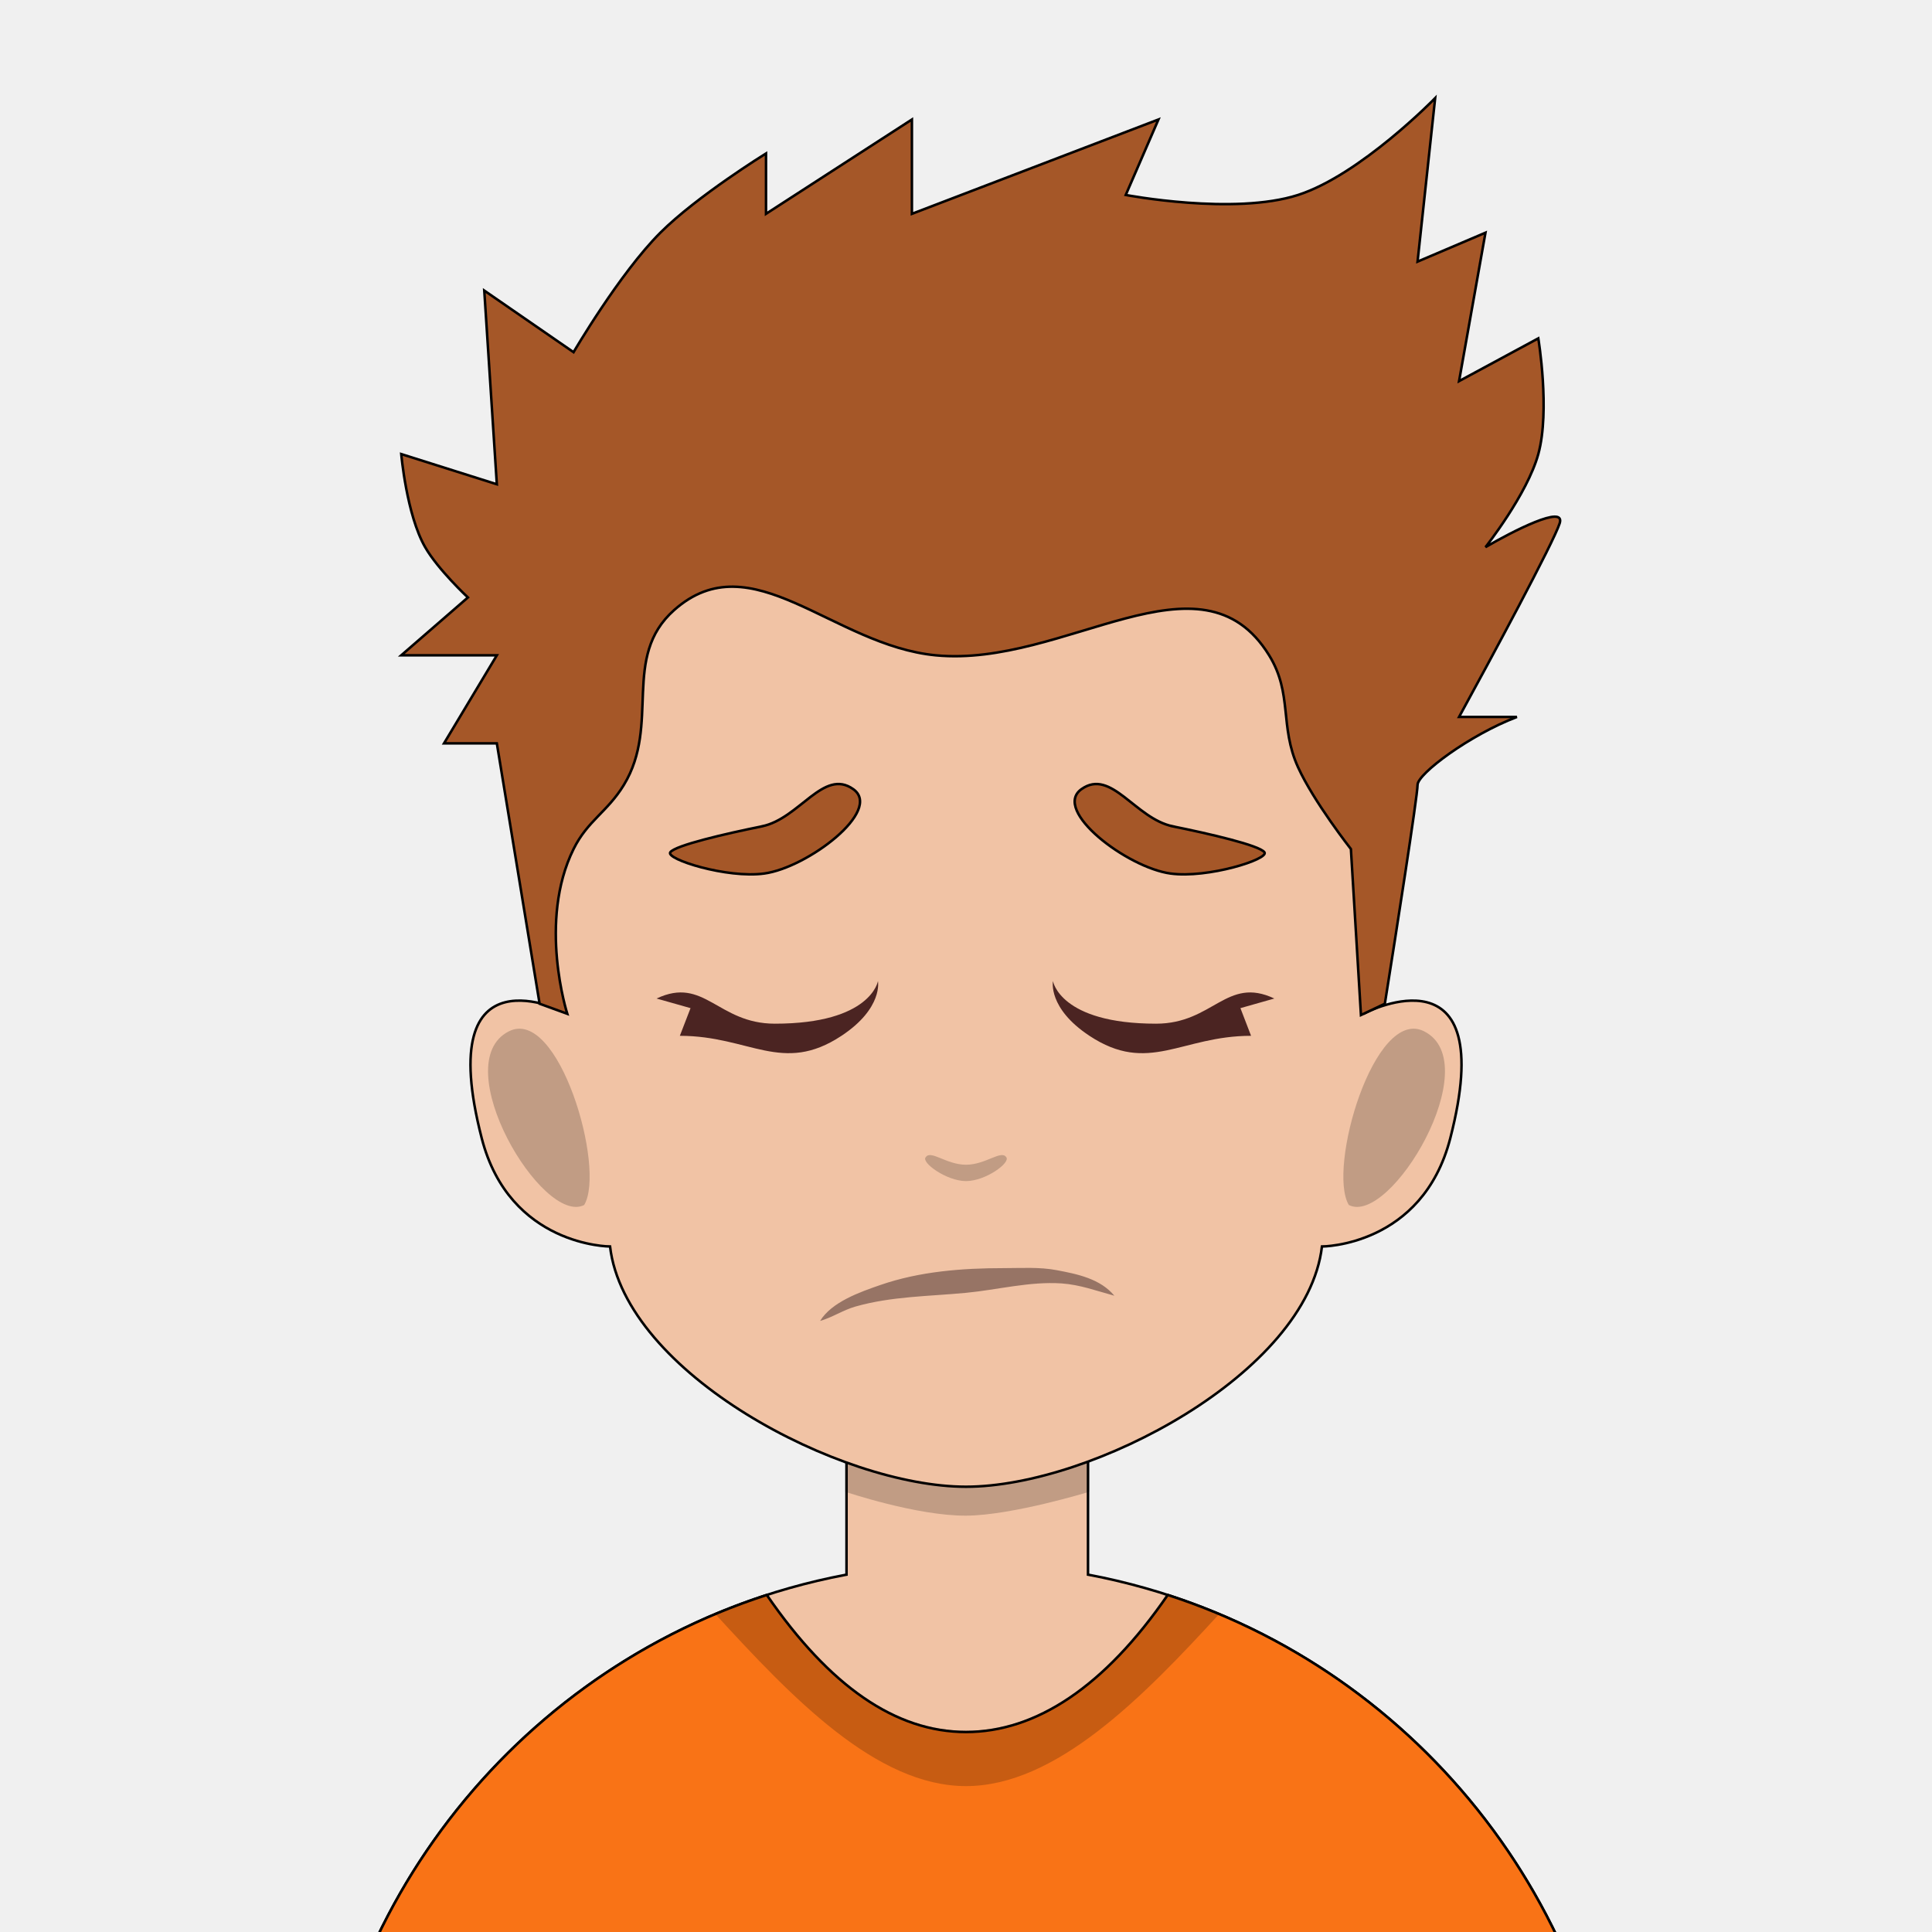
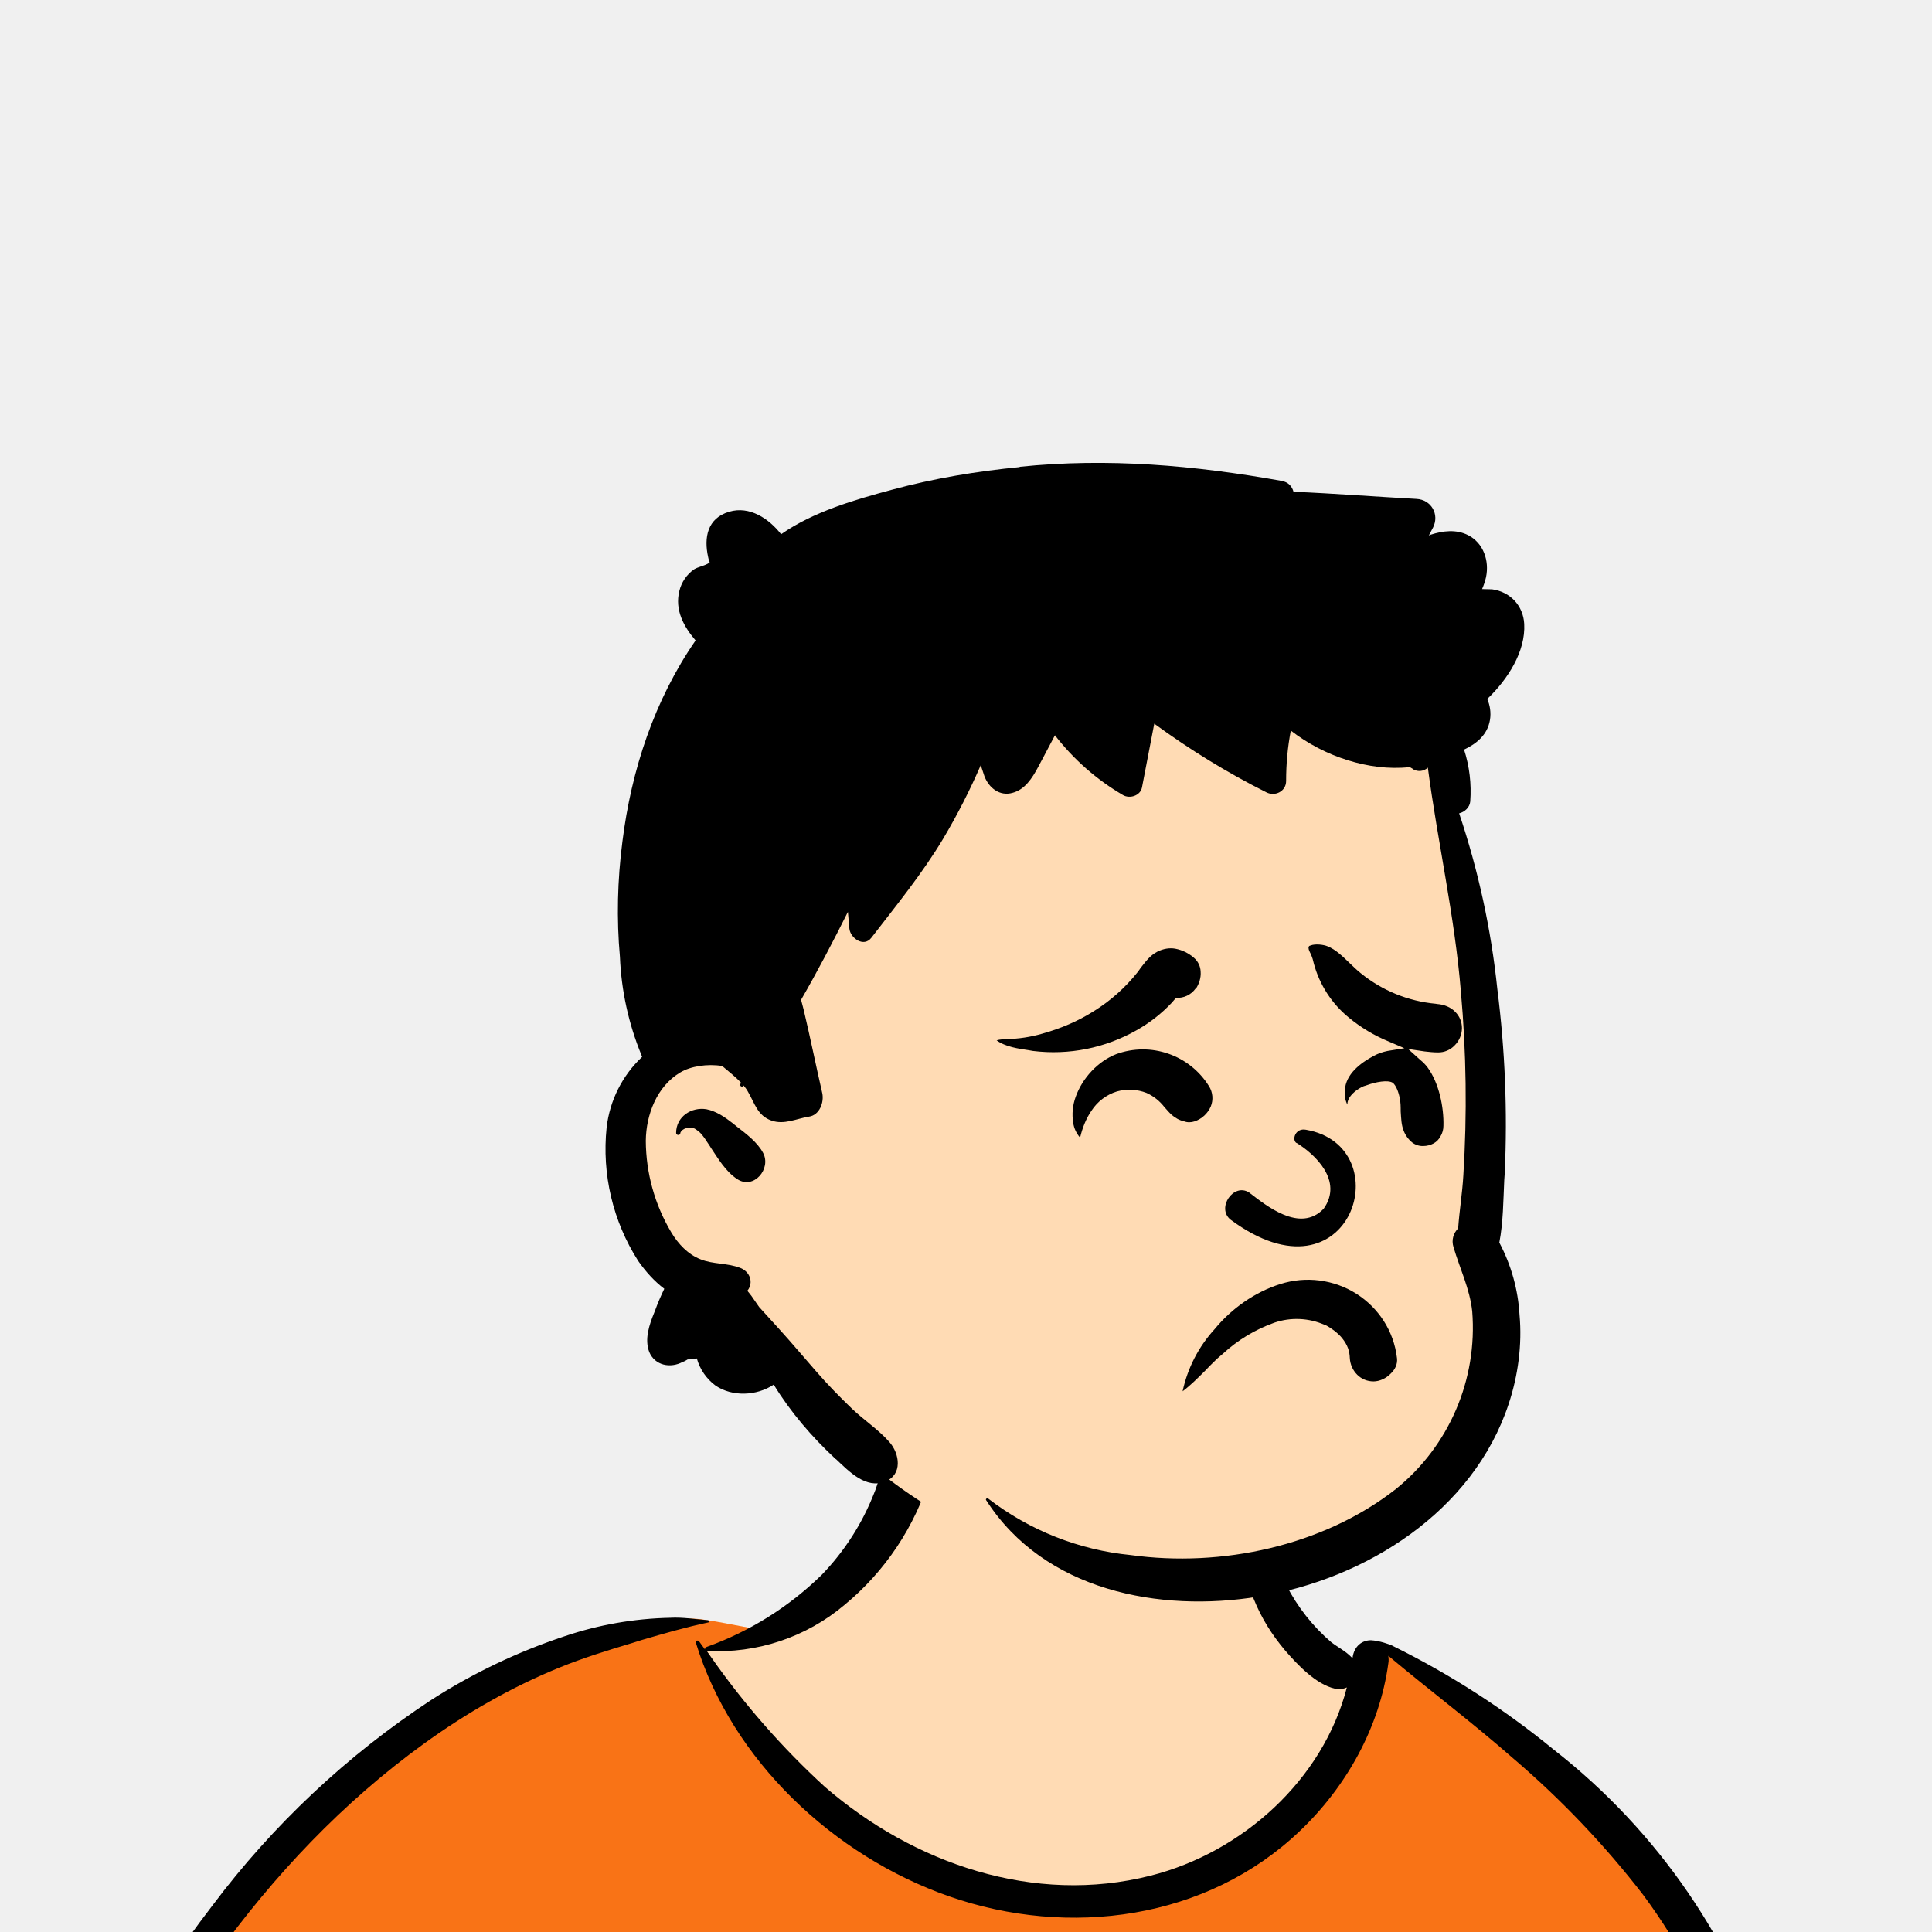
- <svg xmlns="http://www.w3.org/2000/svg" viewBox="0 0 768 768" fill="none" shape-rendering="auto">
+ <svg xmlns="http://www.w3.org/2000/svg" viewBox="0 0 704 704" fill="none" shape-rendering="auto">
  <mask id="viewboxMask">
-     <rect width="768" height="768" rx="0" ry="0" x="0" y="0" fill="#fff" />
+     <rect width="704" height="704" rx="0" ry="0" x="0" y="0" fill="#fff" />
  </mask>
  <g mask="url(#viewboxMask)">
-     <g transform="translate(0 10)" />
-     <path d="M432.5 556.5v69.45l.4.07c120.31 22.8 211.36 128.92 211.6 256.48h-520c.24-127.56 91.29-233.7 211.6-256.48l.4-.07V556.5z" fill="#f1c3a5" stroke="black" />
-     <path d="M336 556h97v37s-30.58 9.4-49 9.5c-19.59.1-48-9.5-48-9.5z" fill="black" fill-opacity="0.2" />
-     <path d="M191.5 452.5c-20-77.5 33.5-50 33.5-50C189.18 286.68 217 140 384 140s194.82 146.68 159 262.5c0 0 53.5-27.5 33.5 50-11.1 43-51 43-51 43C519.57 545.9 434 591 384 591s-135.57-45.1-141.5-95.5c0 0-39.9 0-51-43Z" fill="#f1c3a5" stroke="black" />
-     <path d="M202.22 410c19.81-10.14 38.7 54.5 30 69-16.5 8.5-55-56.21-30-69m363.96 0c-19.82-10.14-38.7 54.5-30 69 16.5 8.5 55-56.21 30-69M384 469.5c-7.81 0-18-7.5-16-9.5 2-3 8.19 3 16 3s14-6 16-3c1.81 2.17-8.19 9.5-16 9.5" fill="black" fill-opacity="0.2" />
-     <path d="M464.2 634.02c104.45 33.8 180.08 132.24 180.3 248.48h-520c.22-116.24 75.85-214.69 180.3-248.48 25.04 36.42 51.31 54.48 79.2 54.48 27.88 0 55.15-18.06 80.2-54.48Z" fill="#f97316" stroke="black" />
-     <path d="M384 688c-27.73 0-53.94-18-79-54.58l-21 7.79C314.93 675 348.38 710 384 710s70.07-35 101-68.8l-21-7.78C438.94 670 411.73 688 384 688" fill="black" fill-opacity="0.2" />
-     <path d="M443 515.1c-5.6-6.78-14.7-8.64-23-10.2-6.89-1.3-14.02-.8-21-.8-16.38 0-33.36 1.28-49 6.69-8.06 2.78-19.39 6.74-24 14.3 4.88-1.4 9.12-4.3 14-5.7 14.38-4.1 29.32-4.07 44-5.47 12.54-1.2 25.36-4.6 38-3.74 7.36.5 13.98 3 21 4.9" fill="#3F2626" fill-opacity="0.5" />
-     <path d="m274.5 400.75-4.25 11c27.75 0 40.74 15.54 64.25 0C351.14 400.75 349 390 349 390s-2.75 16.93-41 16.93c-22.71 0-28-19-47-10zm218.59 0 4.23 11c-27.75 0-40.74 15.54-64.25 0-16.64-11-14.5-21.75-14.5-21.75s2.75 16.93 41 16.93c22.71 0 28-19 47-10z" fill="#4B2422" />
-     <g fill="#a55728">
-       <path d="M302.87 328.48c14.96-3.04 24.47-23.2 36.31-14.78s-18.13 31.2-35.4 33.54c-14.8 2.02-39.28-5.72-37.33-8.45 1.94-2.74 21.93-7.37 36.42-10.3m163.35 0c-14.97-3.05-24.48-23.2-36.32-14.79s18.14 31.2 35.4 33.54c14.81 2.02 39.28-5.72 37.34-8.45-1.94-2.74-21.94-7.37-36.43-10.3" />
-       <path d="M302.87 328.48c14.96-3.04 24.47-23.2 36.31-14.78s-18.13 31.2-35.4 33.54c-14.8 2.02-39.28-5.72-37.33-8.45 1.94-2.74 21.93-7.37 36.42-10.3Zm163.35 0c-14.97-3.04-24.48-23.2-36.32-14.78s18.14 31.2 35.4 33.54c14.81 2.02 39.28-5.72 37.34-8.45-1.94-2.74-21.94-7.37-36.43-10.3Z" stroke="black" />
+     <g transform="translate(0 28.16)">
+       <g transform="translate(35.2 35.2) scale(0.9)">
+         <g fill-rule="evenodd" clip-rule="evenodd">
+           <path d="M705.3 1074a2351.1 2351.1 0 0 1-15.6-101c-1-7.7-2.5-16.4 2.7-22 7.3-8 14-14.8 14.8-26.2.8-10.7-2.8-22.4-5-32.8a809.4 809.4 0 0 0-17.3-64.7c-6.6-21.7-13.9-43.2-21.3-64.6-6.9-20-13.5-40.3-22.5-59.5-17-36.5-46-63.5-81.6-81.6-9-4.5-27-20.5-36.3-24-8.5-3.4-8.5 6.3-16.9 2.6-6.7-2.9-13-6.7-16.7-13.2-4-7-14.3-16.9-15.9-25-3.3-17.4.3-32.2-12-45.3a90 90 0 0 0-41.1-23.8c-33.7-9.3-78.5-2.8-98.8 28.5-9.7 14.9-13 33-26.2 45.1-11.4 10.7-8.8 18-23.6 23.4-.9.3-23.6-4.5-24.4-4.2-16.2-3.5-31.7 6.2-46.5 11.8a325.4 325.4 0 0 0-63 32.3 399.2 399.2 0 0 0-102.3 98.5 482.5 482.5 0 0 0-76.4 161c-1.7 6.4-3.5 13-1.5 19.4 1.7 5.3 5.4 9.2 9.8 12.4 6 4.3 18 7 17.7 15.7-.1 6.6-2.4 13.5-3.5 20-1.3 7.7-2.3 15.5-3.4 23.2-4.8 35.4-8.6 71-10.3 106.6a920 920 0 0 0-.5 106c.1 2.3.8 4.5 2 6.2-1 .4-1.2 2.4.1 2.7l2.7.5a12 12 0 0 0 7 2.4l5.5.2c19.3 4 38.6 7.9 58.1 10.8 23.8 3.5 47.6 6.3 71.5 8.7 49.2 4.8 98 3.2 147.1.6a1877 1877 0 0 1 147.4-2c49.2 1.4 98.4 3.5 147.6 4.4 55 1 110-.5 164.8-5 7.5-.5 12.2-6.5 10.7-14-8.9-44.7-19-89.1-27-134Z" fill="#ffdbb4" />
+           <path d="m201 597.5 1.2-.4c14.5-5.7 29.6-14.8 45.4-11.4.5-.2 10.8 1.9 17.9 3.2l-6.7 7L247 598c40.7 67.1 88.8 100.7 144.3 100.7 55.5 0 97.7-33.6 126.4-100.7l4-1c.4 0 1 .2 1.5.4 9.3 3.6 27.4 19.6 36.3 24.1 35.6 18 64.5 45 81.6 81.6 8.7 18.6 15.2 38 21.8 57.5l.7 2c7.4 21.4 14.7 43 21.3 64.6 6.3 20.4 12 41 16.6 61.8l.7 2.9c2.2 10.4 5.8 22 5 32.8a29 29 0 0 1-3 10.7l-80.4 29 38.4 261.3c-35.1 1.5-70.3 2-105.5 1.3-49.2-.9-98.4-3-147.6-4.3-47.7-1.2-95.3-.7-143 1.7l-12 .6a946.3 946.3 0 0 1-139.5-1l-3.1-.3v-38.3l16.3-212.9-83-15.6-81.3-39.5a21.7 21.7 0 0 1-5.6-8.8c-1.9-6-.5-12 1-18l.5-1.3a492.8 492.8 0 0 1 76.4-161A399.3 399.3 0 0 1 138 629.7c19.8-13 40.9-23.9 63-32.3Z" fill="#f97316" />
+           <path d="M232.2 584.6c5.1-.3 10.3.6 15.4 1 .4.1.6.8 0 .9-9 1.9-18 4.5-26.9 7.1l-3.8 1.2c-10 3-19.8 6-29.6 10-19.4 7.9-37.8 18.5-54.8 30.8C67.2 682.8 20 754.3-9.9 828.3a526 526 0 0 0-24.3 77c-.4 1.6-2 5.4-1 7 .7 1.3 3.6 2.1 5 2.9l4.5 2.3 25.2 12.9 2.3 1.1c38 18.6 78.4 34.4 121 35.5l.4-3.7a342 342 0 0 1 9.9-60c.3-1 1.6-.6 1.7.3 3 23.1 2 46.4 1 69.7-1.8 41-4.3 82.2-6.5 123.3-1.2 20.6-2.6 41-3.9 61.7-1.3 20.5-1.7 41.6-4.7 62-.6 4.6-6 7-10 6.6-4.4-.5-7.9-4.5-8-9 0-11.9 1.5-24 2.4-35.8l2.5-33.8c3.1-41.1 6.8-82.2 10.2-123.3a4771 4771 0 0 1 3.8-43.7C76.4 979.8 34.2 963-6.1 943.5c-.6 13.2-2 26.5-3.4 39.6-3.8 36.8-7.1 73.6-9.6 110.5a2254.2 2254.2 0 0 0-4.2 92.7l-.2 7c0 4.4-.5 8.5-4.3 11.7-3.7 3.3-8.9 3.5-12.6 0-5-4.6-4.2-10.9-4-17.1a1675.6 1675.6 0 0 1 1.8-47.2 1321 1321 0 0 1 10.5-109.5l2-14c3.5-26 7.5-52.7 15.5-77.9-3.1-1.5-6.2-3-9.3-4.7-5.5-2.7-11.2-5.4-16.6-8.4-4.2-2.5-7.9-5.8-9-10.8-1.4-5.5.6-11.5 2-16.9v-.4a502 502 0 0 1 26.6-80 523.2 523.2 0 0 1 67.8-117 353.8 353.8 0 0 1 88.7-83.3 239 239 0 0 1 53.8-25.7 142.6 142.6 0 0 1 42.8-7.5Zm90.1-66c6-6.5 18.1.2 15.2 8.8a108.2 108.2 0 0 1-34.7 52A79.4 79.4 0 0 1 247 598l1.7 2.4a321.1 321.1 0 0 0 46.1 52.6c36 31.2 84.8 48 132 36 37.1-9.4 69.8-38.8 79.4-76.2-1.3.6-3 .9-4.8.5-7.7-1.7-15.3-9.8-20.3-15.6-5.3-6.3-9.5-13-12.6-20.7-5.6-14-7.4-32.1.3-45.7 1-1.7 3-.7 3.3 1l.3 2.5c1.5 12.7 3.3 25 9.3 36.6a76 76 0 0 0 18.2 23.1c2.6 2 5.8 3.6 8.1 6l.5.4c.6-5 4.1-7.3 7.6-7.2 3.3.2 7.3 1.6 8.8 2.3l.1.1a341 341 0 0 1 65.1 42 259 259 0 0 1 88.4 129c7.5 25.3 11.8 51.4 16.3 77.4l2.8 16c4.2 23.9 8.9 48.4 18.4 70.7 2.5 5.7.6 11.1-5.5 13.4A1493 1493 0 0 1 688 953c3.7 16 6 32.5 8.7 48.5 6 34.1 13.2 68 19.4 102 3.2 17.5 6.1 35 9.3 52.3l4.7 25.2 2.4 13.6.1.7c.5 2.4 1 4.9.4 7.3-.8 2.7-2.9 4.6-4.8 6.6-1.6 1.6-3.8 1.6-5.7.7l-.7-.3c-3.4-1.6-6-3.2-7.3-7-.7-2.5-1-5.2-1.5-7.7a3535.6 3535.6 0 0 1-7.8-43.6l-1.6-9.1c-5.2-31.4-10.2-62.9-12.8-94.5-1-14-2.3-28.1-3.5-42.2l-.9-10.5c-1.1-13.3-2.5-27-2.7-40.5l-4.5 1.6L657 964c-5.5 2-12.5 6-18.4 5.2-2.9-.3-5-1.2-6.8-2.9 2 28.8 4.8 57.4 8.5 86a1965.7 1965.7 0 0 0 22 135c.6 3.2 1.4 6.4 1.9 9.6.5 3.7-.5 5.9-2.5 9-1.7 2.4-5 3.7-7.8 2-3.6-2.3-5.5-4.3-6.5-8.4-1-3.7-1.6-7.6-2.3-11.4a1654.2 1654.2 0 0 1-11.4-65.2c-7.8-52-12.7-104.4-15.2-156.8a1388 1388 0 0 1-1.4-77.8c0-13.3.5-26.6 1.4-39.9 1-13.4 3-26.5 4.8-39.8 0-.5.7-.5.7 0 .8 14.9 2.1 29.8 2.8 44.7.6 14.3.9 28.5 1.4 42.8.6 18.7 1.5 37.5 2.7 56.2a9.6 9.6 0 0 1 8.5-3.1c4.7-1 9.7-3.4 14.1-5l16.8-5.5 26.4-8.7a679 679 0 0 1-18-80.8l-2-12.3c-4-24.2-8.5-48.5-15.8-72a229.8 229.8 0 0 0-34.8-68.2 370.2 370.2 0 0 0-52.7-55.3C557 627 539.7 614 523 600c.1.9.2 2 0 3-3.5 25.9-17 50-35.8 67.9-37.7 36-93.6 43.4-142 26.5-46.7-16.3-88-55-102.6-102.8-.3-.8.8-1 1.3-.5l2.4 3.3c0-.4.2-.9.7-1a129 129 0 0 0 46.6-29.2 100.2 100.2 0 0 0 21.3-33.3l.4-1c1.7-5 3.2-10.2 7-14.2Z" fill="#000" />
+         </g>
+         <g transform="matrix(.99789 0 0 1 156 62)">
+           <g fill-rule="evenodd" clip-rule="evenodd">
+             <path d="M242 75.3c56.8 0 115.6 44 136.4 72 17.5 23.7 26.9 130.4 26.9 202.6 0 15 8.3 43.5 5.9 58-9 52.9-47.7 97.2-124.5 97.2S154.8 474.7 97.7 393c-27.7 0-41-21.3-41.3-54.8-.2-33.5 26.8-45.7 26.8-45.7s-9.6-132.3 14.5-166.7C122 91.3 185.3 75.3 242 75.3Z" fill="#ffdbb4" />
+             <path d="M218.1 56.6c35.9-3.7 71-.6 106.4 5.7 2.7.5 4.2 2.2 4.8 4.4 16.6.7 33.3 2 49.9 2.9 6 .3 9.4 6.3 6.7 11.6l-1.7 3.2.7-.3c5-1.6 10.4-2.3 15.3.2 6.2 3.2 8.6 10.4 7.2 17a26 26 0 0 1-1.6 4.8l4.1.1c7.3 1 12.6 6.6 13 14 .6 11.1-6.6 22.4-15 30.4 1.1 2.5 1.6 5.5 1.1 8.5-1 6-5.4 9.6-10.5 12a54.8 54.8 0 0 1 2.5 21c-.2 2.4-2.3 4.3-4.5 4.8a330.2 330.2 0 0 1 15.5 71.2 433.2 433.2 0 0 1 3 74.4l-.2 2.9c-.4 8.3-.4 17-2 25.3A71 71 0 0 1 421 400c1.1 12-.6 24.6-4.4 36-14.4 43.5-57.8 70.9-101.4 78-40.3 6.6-87-2.3-110.6-39-.4-.5.4-1 .9-.6a112.8 112.8 0 0 0 57.7 22.8c36.8 5.1 78-3.6 107.6-26.7a83.8 83.8 0 0 0 31-72c-1-9.2-5-17.2-7.6-26-.9-2.9 0-5.6 1.9-7.6.5-7.1 1.7-14.3 2.1-21.4a489.6 489.6 0 0 0-1-74.5c-2.5-30.5-9.4-60.3-13.4-90.6a5 5 0 0 1-5.9.7l-.2-.2-1.2-.7h-.2c-8.4.9-17-.3-25-2.8a73.6 73.6 0 0 1-23.1-12c-1.3 6.8-1.9 13.5-1.9 20.4 0 4.2-4.5 6.4-8 4.6-16-8-31.1-17.3-45.5-27.8l-5 25.9c-.7 3.3-5 4.6-7.7 3a96.2 96.2 0 0 1-27.6-24.2l-4.6 8.7-2.3 4.3c-2.3 4.3-5.3 9-10.3 10.3-5.2 1.5-9.6-2-11.4-6.7l-1.5-4.5a263.4 263.4 0 0 1-15.2 29.7c-8.6 14.3-19 27-29.2 40.2-3.1 4-8.5.1-8.9-3.7l-.6-6.8c-6 12-12.3 24-19 35.6l1 3.8c2.7 11.3 5 22.7 7.6 34 .8 3.7-1.1 8.9-5.4 9.5-5.1.8-10 3.4-15.2 1.6-5.7-2-6.8-7-9.5-11.6-.5-1-1.2-1.8-1.8-2.6l-.2.2c-.4.6-1.4 0-1.2-.6l.3-.8c-2.3-2.4-5-4.5-7.6-6.7-6-1-12.9.1-17 2.6-9.5 5.6-13.9 17.1-14 27.7a73 73 0 0 0 10.3 37c2.8 4.7 6.8 9 12 11 5 2 10.6 1.4 15.9 3.4 3.4 1.2 5.6 5 3.5 8.6l-.5.7 1.6 2 3.2 4.6 8.2 9c5 5.5 9.8 11.2 14.8 16.9 4.6 5.3 9.5 10.3 14.6 15.2 4.8 4.6 10.8 8.5 15.2 13.5 4.3 4.8 5.4 13.3-1.6 16-7.8 3.2-14.7-4-20-9l-.2-.1c-9.6-8.9-18.3-19-25.1-30.1-6.9 4.6-16.8 5-23.6.4a20.6 20.6 0 0 1-7.6-11 16 16 0 0 1-3.7.4c-.7.4-1.3.8-2 1-5 2.7-11.3 1.5-13.6-4-2-5.2 0-11 2-15.9l.4-1c1-2.8 2.3-5.8 3.7-8.7-4-3-7.6-7-10.6-11.3a84 84 0 0 1-12.8-54A46.6 46.6 0 0 1 65 295.5l-.3-.8A116.8 116.8 0 0 1 56 255c-1.4-15.4-1-31.2 1-46.6 3.6-29 13-57.4 29.7-81.5-4.8-5.6-8.5-12.3-6.6-20a15 15 0 0 1 6-8.8c1.7-1 3.7-1.3 5.4-2.2l.5-.3c.8-.4.2-.3-.2-2.4-1.8-8-.3-15.8 8.5-18.4 8.3-2.5 16.2 2.8 21.1 9.1 13-9.1 30-14 44.9-18 17-4.6 34.4-7.5 52-9.2ZM78.8 326.3c0-6.6 6.2-10.6 12.3-9.6 4 .8 7.5 3.2 10.7 5.7l1.6 1.3c3.9 3 8.4 6.4 10.7 10.7 3.4 6.4-3.8 15-10.5 10.6-4.7-3.1-7.6-8.1-10.7-12.7l-.3-.5c-1.4-2-2.6-4.3-4.5-6l-.4-.3c-.6-.5-1.3-1-2-1.2-1.6-.5-4.5.1-5.2 2v.2c-.3 1-1.7.7-1.7-.2Z" fill="#000" />
+           </g>
+         </g>
+         <g transform="translate(315 248)">
+           <path fill-rule="evenodd" clip-rule="evenodd" d="M182.2 218a28 28 0 0 0-20.3-.9 60.8 60.8 0 0 0-21 12.7c-2.5 2-4.8 4.4-7 6.7-3 3-6 6-9.2 8.4a54 54 0 0 1 13-25.2c6.8-8.3 16.3-15 26.5-18.2a36.8 36.8 0 0 1 31 4c8.7 5.6 15 14.8 16.3 26 .3 2.4-.8 4.6-2.5 6.2-1.9 2-4.6 3.2-7 3.2-2.6 0-4.9-1-6.6-2.7a10.3 10.3 0 0 1-3-6.7c-.1-2.8-.8-5.2-3.1-8.1-1.6-2-4.5-4.2-7.1-5.5Zm16-96.7c-2.5 1-5.6 3.3-6.5 5.8-.2.6-.3 1.1-.3 1.7-.9-1.7-1.2-3.8-1-5.8.3-6.5 6.4-11.1 11.7-13.9 1.8-1 3.7-1.6 5.6-2l6.8-1.1-6.3-2.7a63 63 0 0 1-16.2-9.7 42.5 42.5 0 0 1-14.2-22l-.2-.8c-.3-1.4-.7-2.1-1-3-.3-.4-.5-1-.8-1.7-.1-.5-.2-.9 0-1.2 0-.3.4-.4.7-.5 2-.8 5.4-.3 6.8.3 3.4 1.3 6.4 4.3 9.3 7.1 1.5 1.4 2.8 2.7 4.2 3.8A56.3 56.3 0 0 0 227.2 88l.6.1c2.8.2 5.5 1.3 7.3 3.2 1.7 1.7 2.7 4 2.7 6.6a10 10 0 0 1-3 7 9.1 9.1 0 0 1-6.7 2.8c-1.8 0-3.6-.2-5.4-.4l-6.7-1 5 4.5c1 .8 2 1.8 2.9 3 4.6 6.3 6.6 16 6.4 23.6 0 1.5-.4 3-1.2 4.3a6.9 6.9 0 0 1-2.7 2.8 9 9 0 0 1-4.3 1.1 7 7 0 0 1-4.4-1.4 11.3 11.3 0 0 1-3.5-4.8c-1-2.5-1-5.1-1.2-7.8 0-1.8 0-3.6-.4-5.4-.4-2.3-1.5-5.2-2.8-6.2-2-1.3-7-.3-10.3.9l-1.2.4Zm-27.4 23c7.6 4.7 19 15.4 11 26.7-9.6 10-23.4-1.4-30.2-6.6-6.3-4-13.3 6.3-7.5 11 49 36.3 69-29.8 30.5-36.4-4.2-.8-5.8 4-3.8 5.4Zm-53.5-14.5a19 19 0 0 0-7.2-5.7 19 19 0 0 0-12-.6 19 19 0 0 0-10.3 7.8c-2.2 3.2-3.7 7-4.6 10.9a11.6 11.6 0 0 1-2.8-6 21 21 0 0 1 1-10.5c2.7-7.6 9-14.4 16.4-17.3a31.5 31.5 0 0 1 37.6 13 9 9 0 0 1 .7 8.2 11 11 0 0 1-6.5 6c-1.5.5-3 .5-4.3 0-1.9-.4-3.6-1.4-5-2.6-1.1-1-2-2.1-3-3.2Zm12.6-47.9a9 9 0 0 1-7.8 3.7l-.6.6-1.2 1.4a60.2 60.2 0 0 1-14.2 11.1 68 68 0 0 1-42 8.4l-1.7-.3c-4.1-.6-9.6-1.4-13-4 1.4-.4 2.7-.4 4-.5a55.3 55.3 0 0 0 14.5-2.2c7.5-2.1 14.4-5 21-9.2a69 69 0 0 0 17.5-15.6l.6-.8.7-1c2-2.5 3.7-5 6.8-6.6 2.4-1.2 4.9-1.6 7.2-1.2a16 16 0 0 1 7.6 3.7A7.7 7.7 0 0 1 132 75c.2 2.4-.6 5-2 7Z" fill="#000" />
+         </g>
+         <g transform="translate(279 400)" />
+         <g transform="translate(179 343)" />
+         <g transform="translate(203 303)" />
+       </g>
    </g>
-     <path d="m214.5 399 11 4s-11.76-36.7 2.5-65.5c5.61-11.34 13.42-14.69 20-25.5 14.69-24.12-1.13-50.76 20-69.5 30.84-27.35 62.97 14.07 104 18 51.5 4.93 105.34-44.04 132.5 0 9.42 15.28 4.06 28.16 11.5 44.5 6.26 13.75 21 32.5 21 32.5l4 66 9.5-4.5c4.33-27.17 13-82.6 13-87s20.67-19.83 39.5-27h-23c12.33-22.5 37.6-69.4 40-77s-18.67 3.17-29.5 9.5c0 0 16.6-20.98 21-37 4.76-17.32 0-46 0-46l-31.5 17 10.5-59-27 11.5 7-65S540.8 69.5 516 77.5c-25.46 8.2-68.5 0-68.5 0l13-30-98 37.5V47.5l-58 37.5V61s-27.5 17.01-42 31.5C246.28 108.7 228 140 228 140l-35.5-24.5 5 77-38-12s2.08 24.06 9.5 37c5.1 8.9 17 20 17 20l-26.5 23h38l-21 35h21z" fill="#a55728" stroke="black" />
  </g>
</svg>
